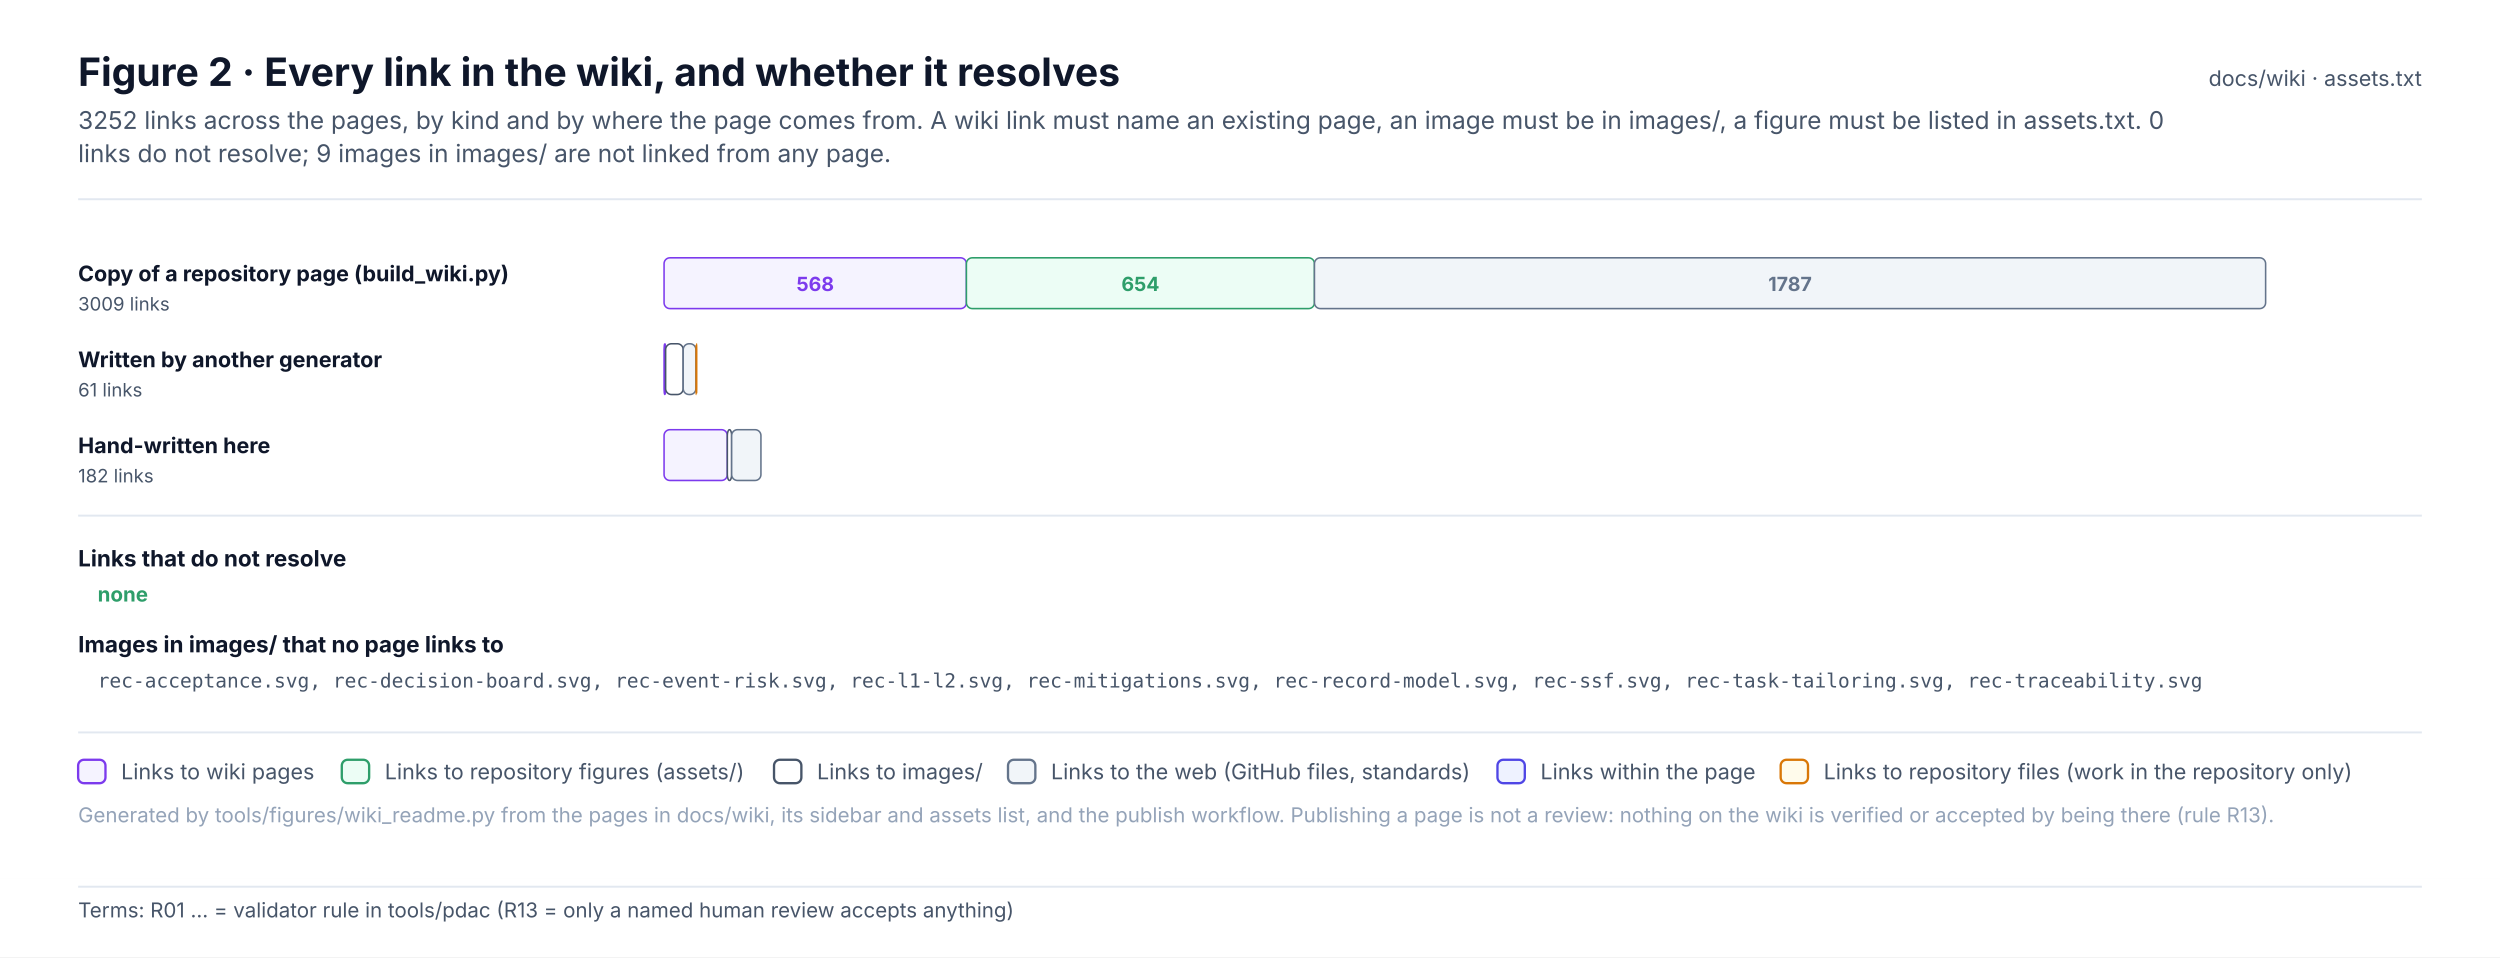
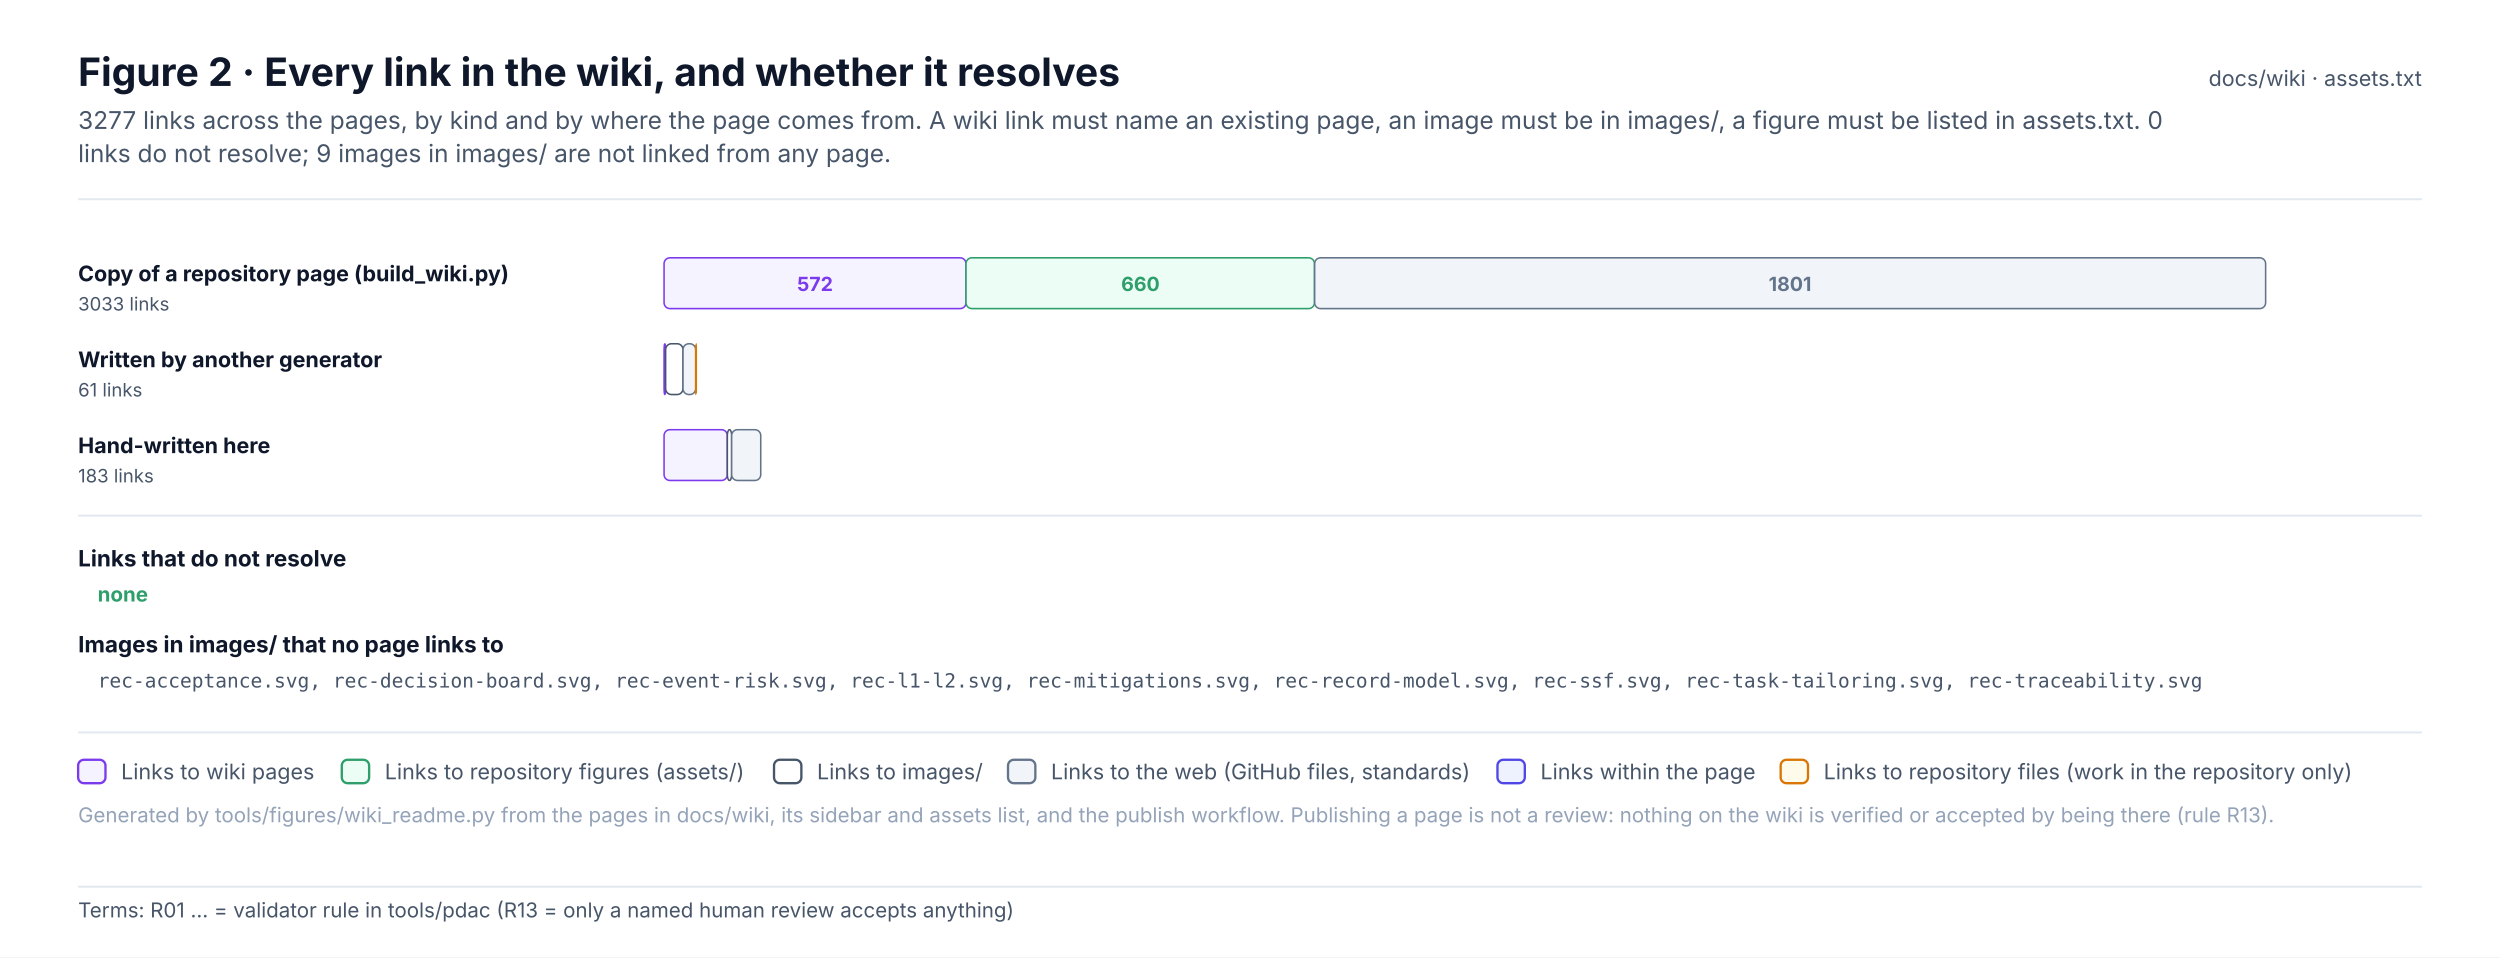
<svg xmlns="http://www.w3.org/2000/svg" width="1280" height="490.1" viewBox="0 0 1280 490.1" font-family="Inter, 'Segoe UI', Helvetica, Arial, sans-serif" role="img">
  <defs>
    <pattern id="hatch" patternUnits="userSpaceOnUse" width="6" height="6" patternTransform="rotate(45)">
      <rect width="6" height="6" fill="#F1F5F9" />
      <line x1="0" y1="0" x2="0" y2="6" stroke="#E2E8F0" stroke-width="2" />
    </pattern>
    <marker id="arr-ink" viewBox="0 0 10 10" refX="9" refY="5" markerWidth="7" markerHeight="7" orient="auto-start-reverse">
      <path d="M0 0 L10 5 L0 10 z" fill="#475569" />
    </marker>
    <marker id="dia-ink" viewBox="0 0 16 10" refX="15" refY="5" markerWidth="12" markerHeight="8" orient="auto-start-reverse">
      <path d="M1 5 L8 1 L15 5 L8 9 z" fill="#475569" />
    </marker>
    <marker id="tri-ink" viewBox="0 0 12 12" refX="11" refY="6" markerWidth="10" markerHeight="10" orient="auto-start-reverse">
      <path d="M1 1 L11 6 L1 11 z" fill="#FFFFFF" stroke="#475569" stroke-width="1.2" />
    </marker>
    <marker id="arr-system" viewBox="0 0 10 10" refX="9" refY="5" markerWidth="7" markerHeight="7" orient="auto-start-reverse">
      <path d="M0 0 L10 5 L0 10 z" fill="#4F46E5" />
    </marker>
    <marker id="dia-system" viewBox="0 0 16 10" refX="15" refY="5" markerWidth="12" markerHeight="8" orient="auto-start-reverse">
      <path d="M1 5 L8 1 L15 5 L8 9 z" fill="#4F46E5" />
    </marker>
    <marker id="tri-system" viewBox="0 0 12 12" refX="11" refY="6" markerWidth="10" markerHeight="10" orient="auto-start-reverse">
      <path d="M1 1 L11 6 L1 11 z" fill="#FFFFFF" stroke="#4F46E5" stroke-width="1.2" />
    </marker>
    <marker id="arr-software" viewBox="0 0 10 10" refX="9" refY="5" markerWidth="7" markerHeight="7" orient="auto-start-reverse">
      <path d="M0 0 L10 5 L0 10 z" fill="#0F766E" />
    </marker>
    <marker id="dia-software" viewBox="0 0 16 10" refX="15" refY="5" markerWidth="12" markerHeight="8" orient="auto-start-reverse">
      <path d="M1 5 L8 1 L15 5 L8 9 z" fill="#0F766E" />
    </marker>
    <marker id="tri-software" viewBox="0 0 12 12" refX="11" refY="6" markerWidth="10" markerHeight="10" orient="auto-start-reverse">
      <path d="M1 1 L11 6 L1 11 z" fill="#FFFFFF" stroke="#0F766E" stroke-width="1.2" />
    </marker>
    <marker id="arr-safety" viewBox="0 0 10 10" refX="9" refY="5" markerWidth="7" markerHeight="7" orient="auto-start-reverse">
      <path d="M0 0 L10 5 L0 10 z" fill="#C2410C" />
    </marker>
    <marker id="dia-safety" viewBox="0 0 16 10" refX="15" refY="5" markerWidth="12" markerHeight="8" orient="auto-start-reverse">
      <path d="M1 5 L8 1 L15 5 L8 9 z" fill="#C2410C" />
    </marker>
    <marker id="tri-safety" viewBox="0 0 12 12" refX="11" refY="6" markerWidth="10" markerHeight="10" orient="auto-start-reverse">
      <path d="M1 1 L11 6 L1 11 z" fill="#FFFFFF" stroke="#C2410C" stroke-width="1.2" />
    </marker>
    <marker id="arr-interface" viewBox="0 0 10 10" refX="9" refY="5" markerWidth="7" markerHeight="7" orient="auto-start-reverse">
      <path d="M0 0 L10 5 L0 10 z" fill="#7C3AED" />
    </marker>
    <marker id="dia-interface" viewBox="0 0 16 10" refX="15" refY="5" markerWidth="12" markerHeight="8" orient="auto-start-reverse">
      <path d="M1 5 L8 1 L15 5 L8 9 z" fill="#7C3AED" />
    </marker>
    <marker id="tri-interface" viewBox="0 0 12 12" refX="11" refY="6" markerWidth="10" markerHeight="10" orient="auto-start-reverse">
      <path d="M1 1 L11 6 L1 11 z" fill="#FFFFFF" stroke="#7C3AED" stroke-width="1.2" />
    </marker>
    <marker id="arr-external" viewBox="0 0 10 10" refX="9" refY="5" markerWidth="7" markerHeight="7" orient="auto-start-reverse">
      <path d="M0 0 L10 5 L0 10 z" fill="#64748B" />
    </marker>
    <marker id="dia-external" viewBox="0 0 16 10" refX="15" refY="5" markerWidth="12" markerHeight="8" orient="auto-start-reverse">
      <path d="M1 5 L8 1 L15 5 L8 9 z" fill="#64748B" />
    </marker>
    <marker id="tri-external" viewBox="0 0 12 12" refX="11" refY="6" markerWidth="10" markerHeight="10" orient="auto-start-reverse">
      <path d="M1 1 L11 6 L1 11 z" fill="#FFFFFF" stroke="#64748B" stroke-width="1.2" />
    </marker>
    <marker id="arr-work" viewBox="0 0 10 10" refX="9" refY="5" markerWidth="7" markerHeight="7" orient="auto-start-reverse">
      <path d="M0 0 L10 5 L0 10 z" fill="#475569" />
    </marker>
    <marker id="dia-work" viewBox="0 0 16 10" refX="15" refY="5" markerWidth="12" markerHeight="8" orient="auto-start-reverse">
      <path d="M1 5 L8 1 L15 5 L8 9 z" fill="#475569" />
    </marker>
    <marker id="tri-work" viewBox="0 0 12 12" refX="11" refY="6" markerWidth="10" markerHeight="10" orient="auto-start-reverse">
      <path d="M1 1 L11 6 L1 11 z" fill="#FFFFFF" stroke="#475569" stroke-width="1.2" />
    </marker>
    <marker id="arr-muted" viewBox="0 0 10 10" refX="9" refY="5" markerWidth="7" markerHeight="7" orient="auto-start-reverse">
      <path d="M0 0 L10 5 L0 10 z" fill="#94A3B8" />
    </marker>
    <marker id="dia-muted" viewBox="0 0 16 10" refX="15" refY="5" markerWidth="12" markerHeight="8" orient="auto-start-reverse">
      <path d="M1 5 L8 1 L15 5 L8 9 z" fill="#94A3B8" />
    </marker>
    <marker id="tri-muted" viewBox="0 0 12 12" refX="11" refY="6" markerWidth="10" markerHeight="10" orient="auto-start-reverse">
      <path d="M1 1 L11 6 L1 11 z" fill="#FFFFFF" stroke="#94A3B8" stroke-width="1.2" />
    </marker>
    <marker id="arr-current" viewBox="0 0 10 10" refX="9" refY="5" markerWidth="7" markerHeight="7" orient="auto-start-reverse">
      <path d="M0 0 L10 5 L0 10 z" fill="#0F172A" />
    </marker>
    <marker id="dia-current" viewBox="0 0 16 10" refX="15" refY="5" markerWidth="12" markerHeight="8" orient="auto-start-reverse">
      <path d="M1 5 L8 1 L15 5 L8 9 z" fill="#0F172A" />
    </marker>
    <marker id="tri-current" viewBox="0 0 12 12" refX="11" refY="6" markerWidth="10" markerHeight="10" orient="auto-start-reverse">
      <path d="M1 1 L11 6 L1 11 z" fill="#FFFFFF" stroke="#0F172A" stroke-width="1.2" />
    </marker>
    <marker id="arr-ok" viewBox="0 0 10 10" refX="9" refY="5" markerWidth="7" markerHeight="7" orient="auto-start-reverse">
      <path d="M0 0 L10 5 L0 10 z" fill="#2E9E6A" />
    </marker>
    <marker id="dia-ok" viewBox="0 0 16 10" refX="15" refY="5" markerWidth="12" markerHeight="8" orient="auto-start-reverse">
      <path d="M1 5 L8 1 L15 5 L8 9 z" fill="#2E9E6A" />
    </marker>
    <marker id="tri-ok" viewBox="0 0 12 12" refX="11" refY="6" markerWidth="10" markerHeight="10" orient="auto-start-reverse">
      <path d="M1 1 L11 6 L1 11 z" fill="#FFFFFF" stroke="#2E9E6A" stroke-width="1.2" />
    </marker>
    <marker id="arr-amber" viewBox="0 0 10 10" refX="9" refY="5" markerWidth="7" markerHeight="7" orient="auto-start-reverse">
      <path d="M0 0 L10 5 L0 10 z" fill="#D97706" />
    </marker>
    <marker id="dia-amber" viewBox="0 0 16 10" refX="15" refY="5" markerWidth="12" markerHeight="8" orient="auto-start-reverse">
      <path d="M1 5 L8 1 L15 5 L8 9 z" fill="#D97706" />
    </marker>
    <marker id="tri-amber" viewBox="0 0 12 12" refX="11" refY="6" markerWidth="10" markerHeight="10" orient="auto-start-reverse">
      <path d="M1 1 L11 6 L1 11 z" fill="#FFFFFF" stroke="#D97706" stroke-width="1.2" />
    </marker>
    <marker id="arr-red" viewBox="0 0 10 10" refX="9" refY="5" markerWidth="7" markerHeight="7" orient="auto-start-reverse">
      <path d="M0 0 L10 5 L0 10 z" fill="#D2553F" />
    </marker>
    <marker id="dia-red" viewBox="0 0 16 10" refX="15" refY="5" markerWidth="12" markerHeight="8" orient="auto-start-reverse">
      <path d="M1 5 L8 1 L15 5 L8 9 z" fill="#D2553F" />
    </marker>
    <marker id="tri-red" viewBox="0 0 12 12" refX="11" refY="6" markerWidth="10" markerHeight="10" orient="auto-start-reverse">
      <path d="M1 1 L11 6 L1 11 z" fill="#FFFFFF" stroke="#D2553F" stroke-width="1.2" />
    </marker>
  </defs>
  <rect x="0" y="0" width="1280" height="450" rx="0" fill="#FFFFFF" stroke="none" stroke-width="0" />
  <text x="40" y="44" font-size="20" fill="#0F172A" font-weight="700">Figure 2 · Every link in the wiki, and whether it resolves</text>
-   <text x="40" y="66" font-size="12.5" fill="#475569">3252 links across the pages, by kind and by where the page comes from. A wiki link must name an existing page, an image must be in images/, a figure must be listed in assets.txt. 0</text>
+   <text x="40" y="66" font-size="12.5" fill="#475569">3277 links across the pages, by kind and by where the page comes from. A wiki link must name an existing page, an image must be in images/, a figure must be listed in assets.txt. 0</text>
  <text x="40" y="83" font-size="12.5" fill="#475569">links do not resolve; 9 images in images/ are not linked from any page.</text>
  <text x="1240" y="44" font-size="11" fill="#475569" text-anchor="end">docs/wiki · assets.txt</text>
  <line x1="40" y1="102" x2="1240" y2="102" stroke="#E2E8F0" stroke-width="1" />
  <text x="40" y="144" font-size="11" fill="#0F172A" font-weight="700">Copy of a repository page (build_wiki.py)</text>
-   <text x="40" y="159" font-size="9.5" fill="#475569">3009 links</text>
-   <rect x="340" y="132" width="154.8" height="26" rx="3" fill="#F5F3FF" stroke="#7C3AED" stroke-width="0.8" />
-   <text x="417.4" y="149" font-size="10" fill="#7C3AED" font-weight="700" text-anchor="middle">568</text>
-   <rect x="494.8" y="132" width="178.2" height="26" rx="3" fill="#ECFDF5" stroke="#2E9E6A" stroke-width="0.8" />
-   <text x="583.9" y="149" font-size="10" fill="#2E9E6A" font-weight="700" text-anchor="middle">654</text>
-   <rect x="673" y="132" width="487" height="26" rx="3" fill="#F1F5F9" stroke="#64748B" stroke-width="0.8" />
-   <text x="916.5" y="149" font-size="10" fill="#64748B" font-weight="700" text-anchor="middle">1787</text>
+   <text x="40" y="159" font-size="9.5" fill="#475569">3033 links</text>
+   <rect x="340" y="132" width="154.6" height="26" rx="3" fill="#F5F3FF" stroke="#7C3AED" stroke-width="0.8" />
+   <text x="417.3" y="149" font-size="10" fill="#7C3AED" font-weight="700" text-anchor="middle">572</text>
+   <rect x="494.6" y="132" width="178.4" height="26" rx="3" fill="#ECFDF5" stroke="#2E9E6A" stroke-width="0.8" />
+   <text x="583.9" y="149" font-size="10" fill="#2E9E6A" font-weight="700" text-anchor="middle">660</text>
+   <rect x="673.1" y="132" width="486.9" height="26" rx="3" fill="#F1F5F9" stroke="#64748B" stroke-width="0.8" />
+   <text x="916.5" y="149" font-size="10" fill="#64748B" font-weight="700" text-anchor="middle">1801</text>
  <text x="40" y="188" font-size="11" fill="#0F172A" font-weight="700">Written by another generator</text>
  <text x="40" y="203" font-size="9.5" fill="#475569">61 links</text>
  <rect x="340" y="176" width="0.8" height="26" rx="3" fill="#F5F3FF" stroke="#7C3AED" stroke-width="0.8" />
-   <rect x="340.8" y="176" width="9" height="26" rx="3" fill="#FFFFFF" stroke="#475569" stroke-width="0.8" />
-   <rect x="349.8" y="176" width="6.5" height="26" rx="3" fill="#F1F5F9" stroke="#64748B" stroke-width="0.8" />
-   <rect x="356.4" y="176" width="0.3" height="26" rx="3" fill="#FFFBEB" stroke="#D97706" stroke-width="0.8" />
+   <rect x="340.8" y="176" width="8.9" height="26" rx="3" fill="#FFFFFF" stroke="#475569" stroke-width="0.8" />
+   <rect x="349.7" y="176" width="6.5" height="26" rx="3" fill="#F1F5F9" stroke="#64748B" stroke-width="0.8" />
+   <rect x="356.2" y="176" width="0.3" height="26" rx="3" fill="#FFFBEB" stroke="#D97706" stroke-width="0.8" />
  <text x="40" y="232" font-size="11" fill="#0F172A" font-weight="700">Hand-written here</text>
-   <text x="40" y="247" font-size="9.5" fill="#475569">182 links</text>
+   <text x="40" y="247" font-size="9.5" fill="#475569">183 links</text>
  <rect x="340" y="220" width="32.4" height="26" rx="3" fill="#F5F3FF" stroke="#7C3AED" stroke-width="0.8" />
  <rect x="372.4" y="220" width="2.2" height="26" rx="3" fill="#FFFFFF" stroke="#475569" stroke-width="0.8" />
-   <rect x="374.6" y="220" width="15" height="26" rx="3" fill="#F1F5F9" stroke="#64748B" stroke-width="0.8" />
+   <rect x="374.6" y="220" width="14.9" height="26" rx="3" fill="#F1F5F9" stroke="#64748B" stroke-width="0.8" />
  <line x1="40" y1="264" x2="1240" y2="264" stroke="#E2E8F0" stroke-width="1" />
  <text x="40" y="290" font-size="11.5" fill="#0F172A" font-weight="700">Links that do not resolve</text>
  <text x="50" y="308" font-size="10.5" fill="#2E9E6A" font-weight="700">none</text>
  <text x="40" y="334" font-size="11.5" fill="#0F172A" font-weight="700">Images in images/ that no page links to</text>
  <text x="50" y="352" font-size="10" fill="#475569" font-family="'JetBrains Mono', 'SFMono-Regular', Menlo, Consolas, monospace">rec-acceptance.svg, rec-decision-board.svg, rec-event-risk.svg, rec-l1-l2.svg, rec-mitigations.svg, rec-record-model.svg, rec-ssf.svg, rec-task-tailoring.svg, rec-traceability.svg</text>
  <line x1="40" y1="375" x2="1240" y2="375" stroke="#E2E8F0" stroke-width="1" />
  <rect x="40" y="389" width="14" height="12" rx="3" fill="#F5F3FF" stroke="#7C3AED" stroke-width="1.2" />
  <text x="62" y="399" font-size="11" fill="#475569">Links to wiki pages</text>
  <rect x="175" y="389" width="14" height="12" rx="3" fill="#ECFDF5" stroke="#2E9E6A" stroke-width="1.2" />
  <text x="197" y="399" font-size="11" fill="#475569">Links to repository figures (assets/)</text>
  <rect x="396.3" y="389" width="14" height="12" rx="3" fill="#FFFFFF" stroke="#475569" stroke-width="1.2" />
  <text x="418.3" y="399" font-size="11" fill="#475569">Links to images/</text>
  <rect x="516.1" y="389" width="14" height="12" rx="3" fill="#F1F5F9" stroke="#64748B" stroke-width="1.2" />
  <text x="538.1" y="399" font-size="11" fill="#475569">Links to the web (GitHub files, standards)</text>
  <rect x="766.7" y="389" width="14" height="12" rx="3" fill="#EEF2FF" stroke="#4F46E5" stroke-width="1.2" />
  <text x="788.7" y="399" font-size="11" fill="#475569">Links within the page</text>
  <rect x="911.7" y="389" width="14" height="12" rx="3" fill="#FFFBEB" stroke="#D97706" stroke-width="1.2" />
  <text x="933.7" y="399" font-size="11" fill="#475569">Links to repository files (work in the repository only)</text>
  <text x="40" y="421" font-size="10.5" fill="#94A3B8">Generated by tools/figures/wiki_readme.py from the pages in docs/wiki, its sidebar and assets list, and the publish workflow. Publishing a page is not a review: nothing on the wiki is verified or accepted by being there (rule R13).</text>
  <g class="terms" data-base-h="450">
    <rect x="0" y="450" width="1280" height="40.1" fill="#FFFFFF" />
    <line x1="40" y1="454" x2="1240" y2="454" stroke="#E2E8F0" stroke-width="1" />
    <text x="40" y="469.7" font-size="10.5" fill="#475569" font-family="Inter, 'Segoe UI', Helvetica, Arial, sans-serif">Terms: R01 … = validator rule in tools/pdac (R13 = only a named human review accepts anything)</text>
  </g>
</svg>
